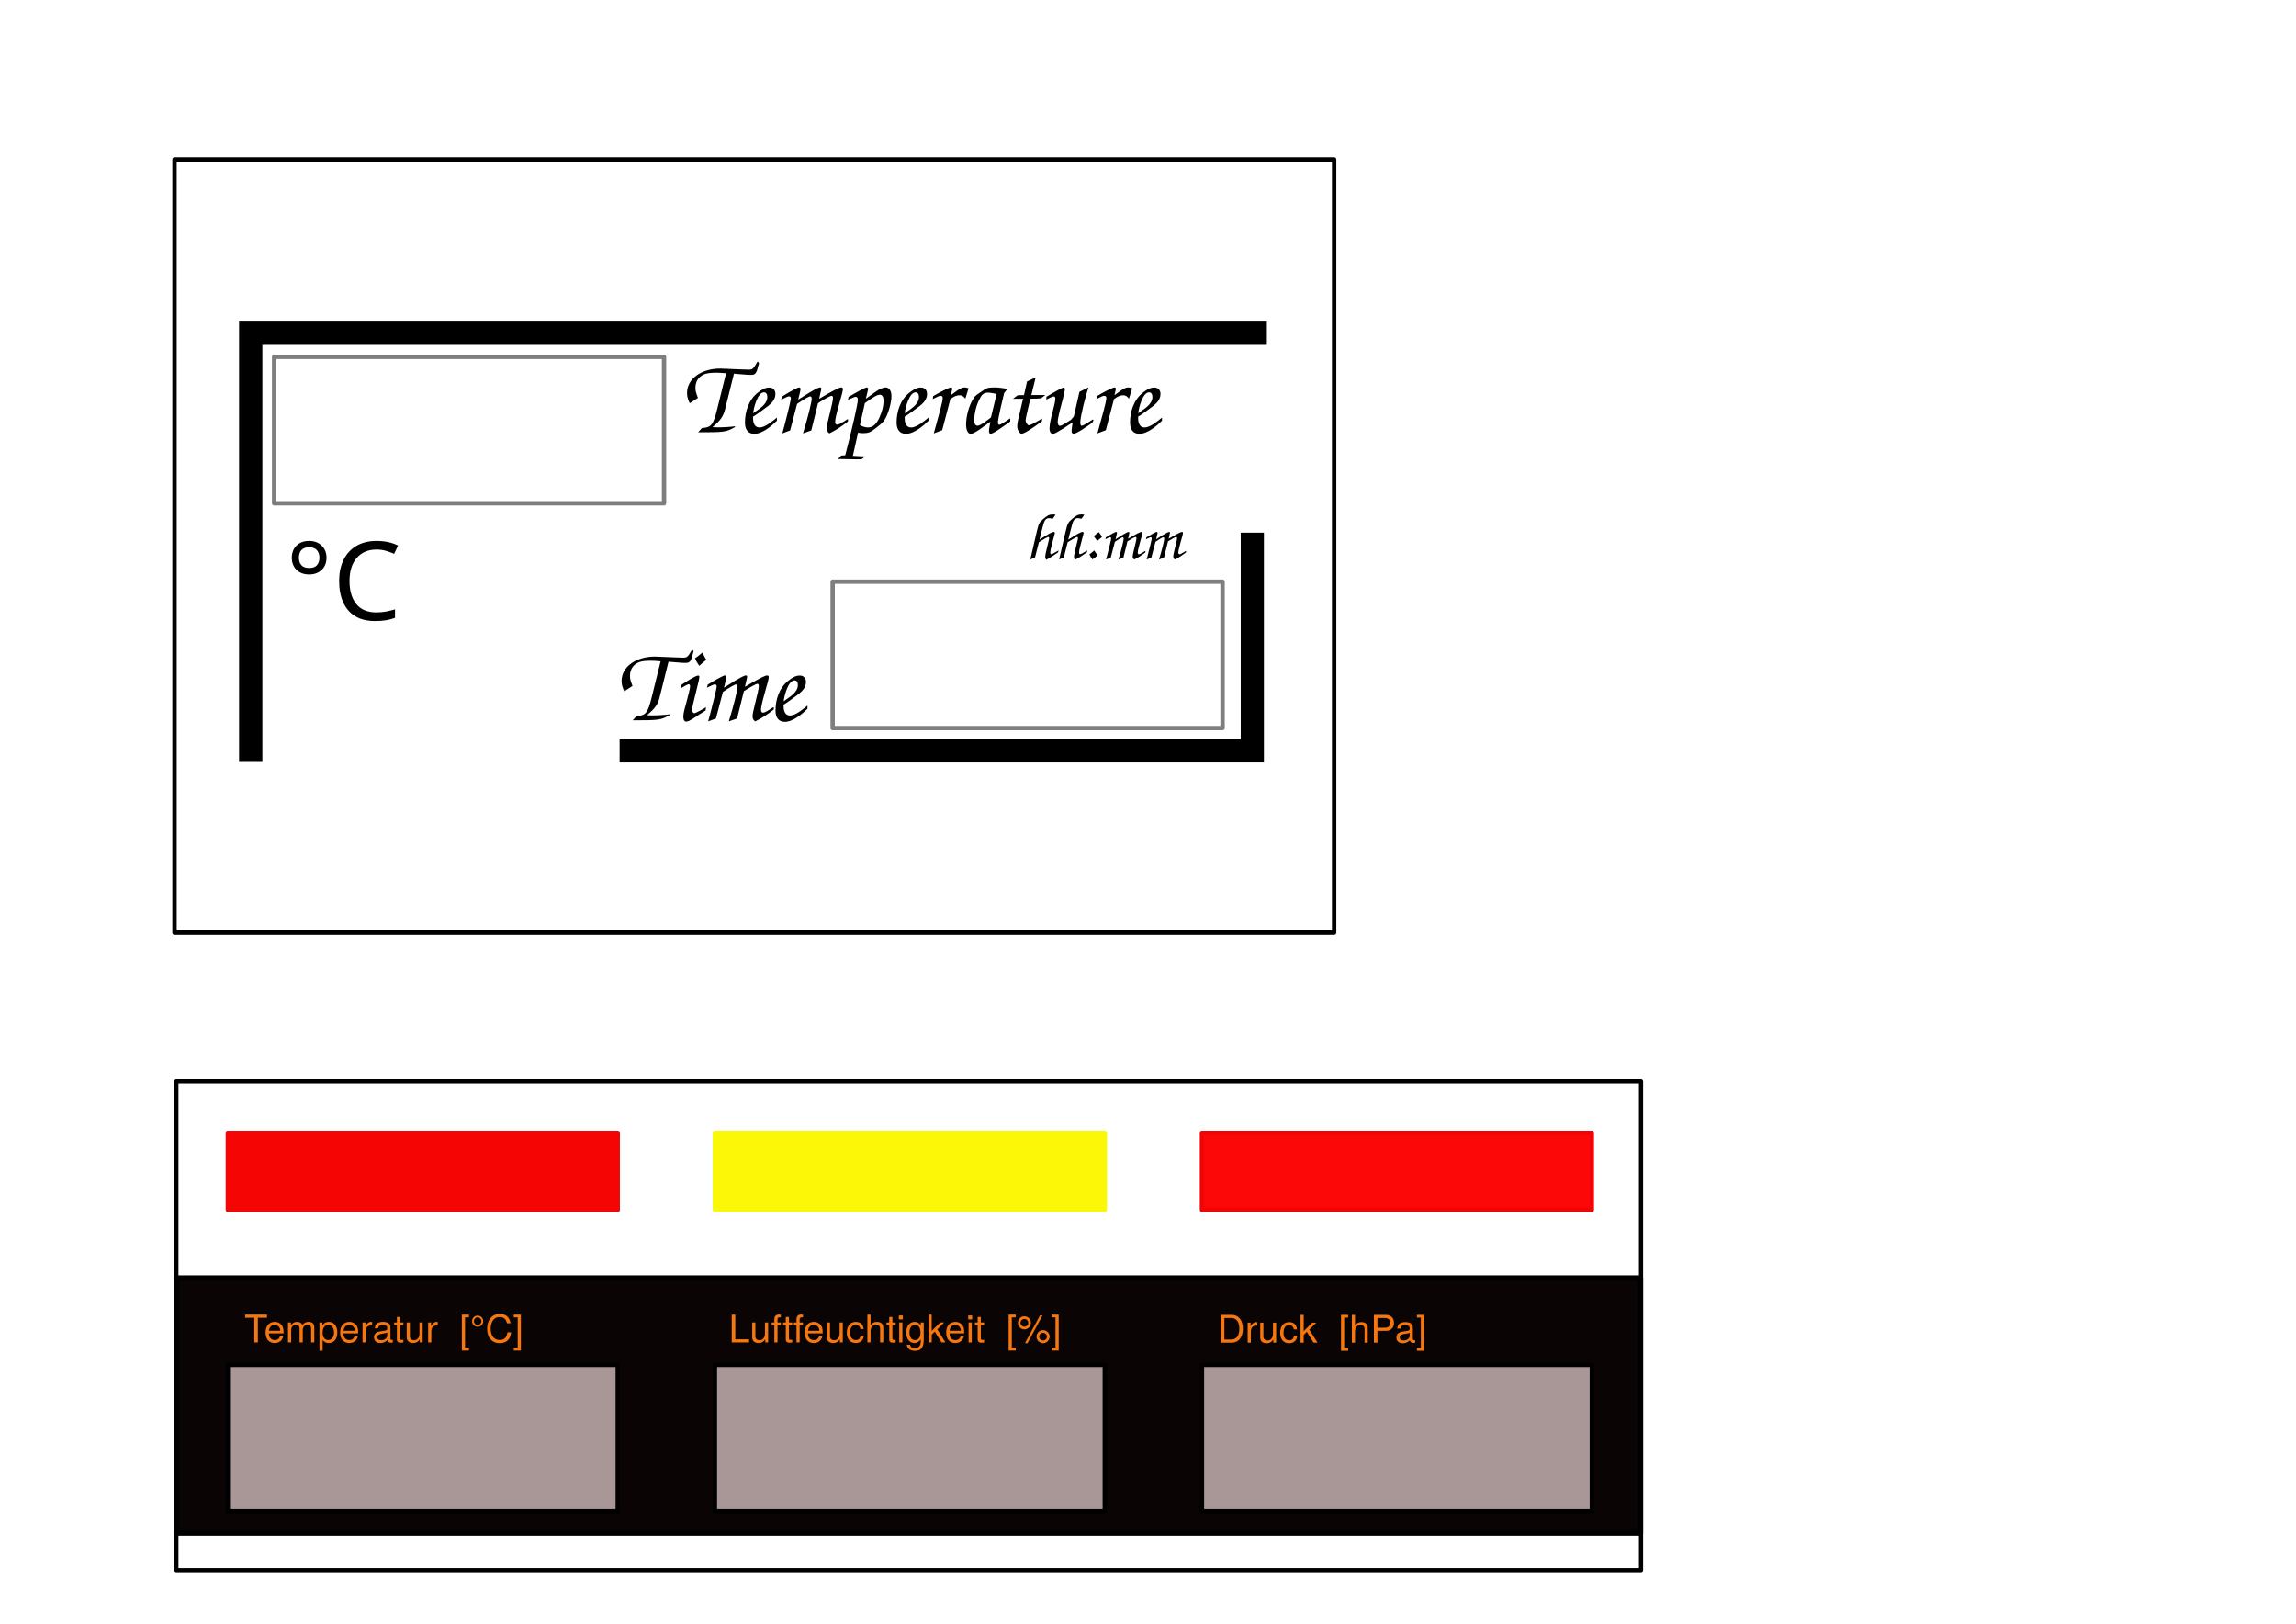
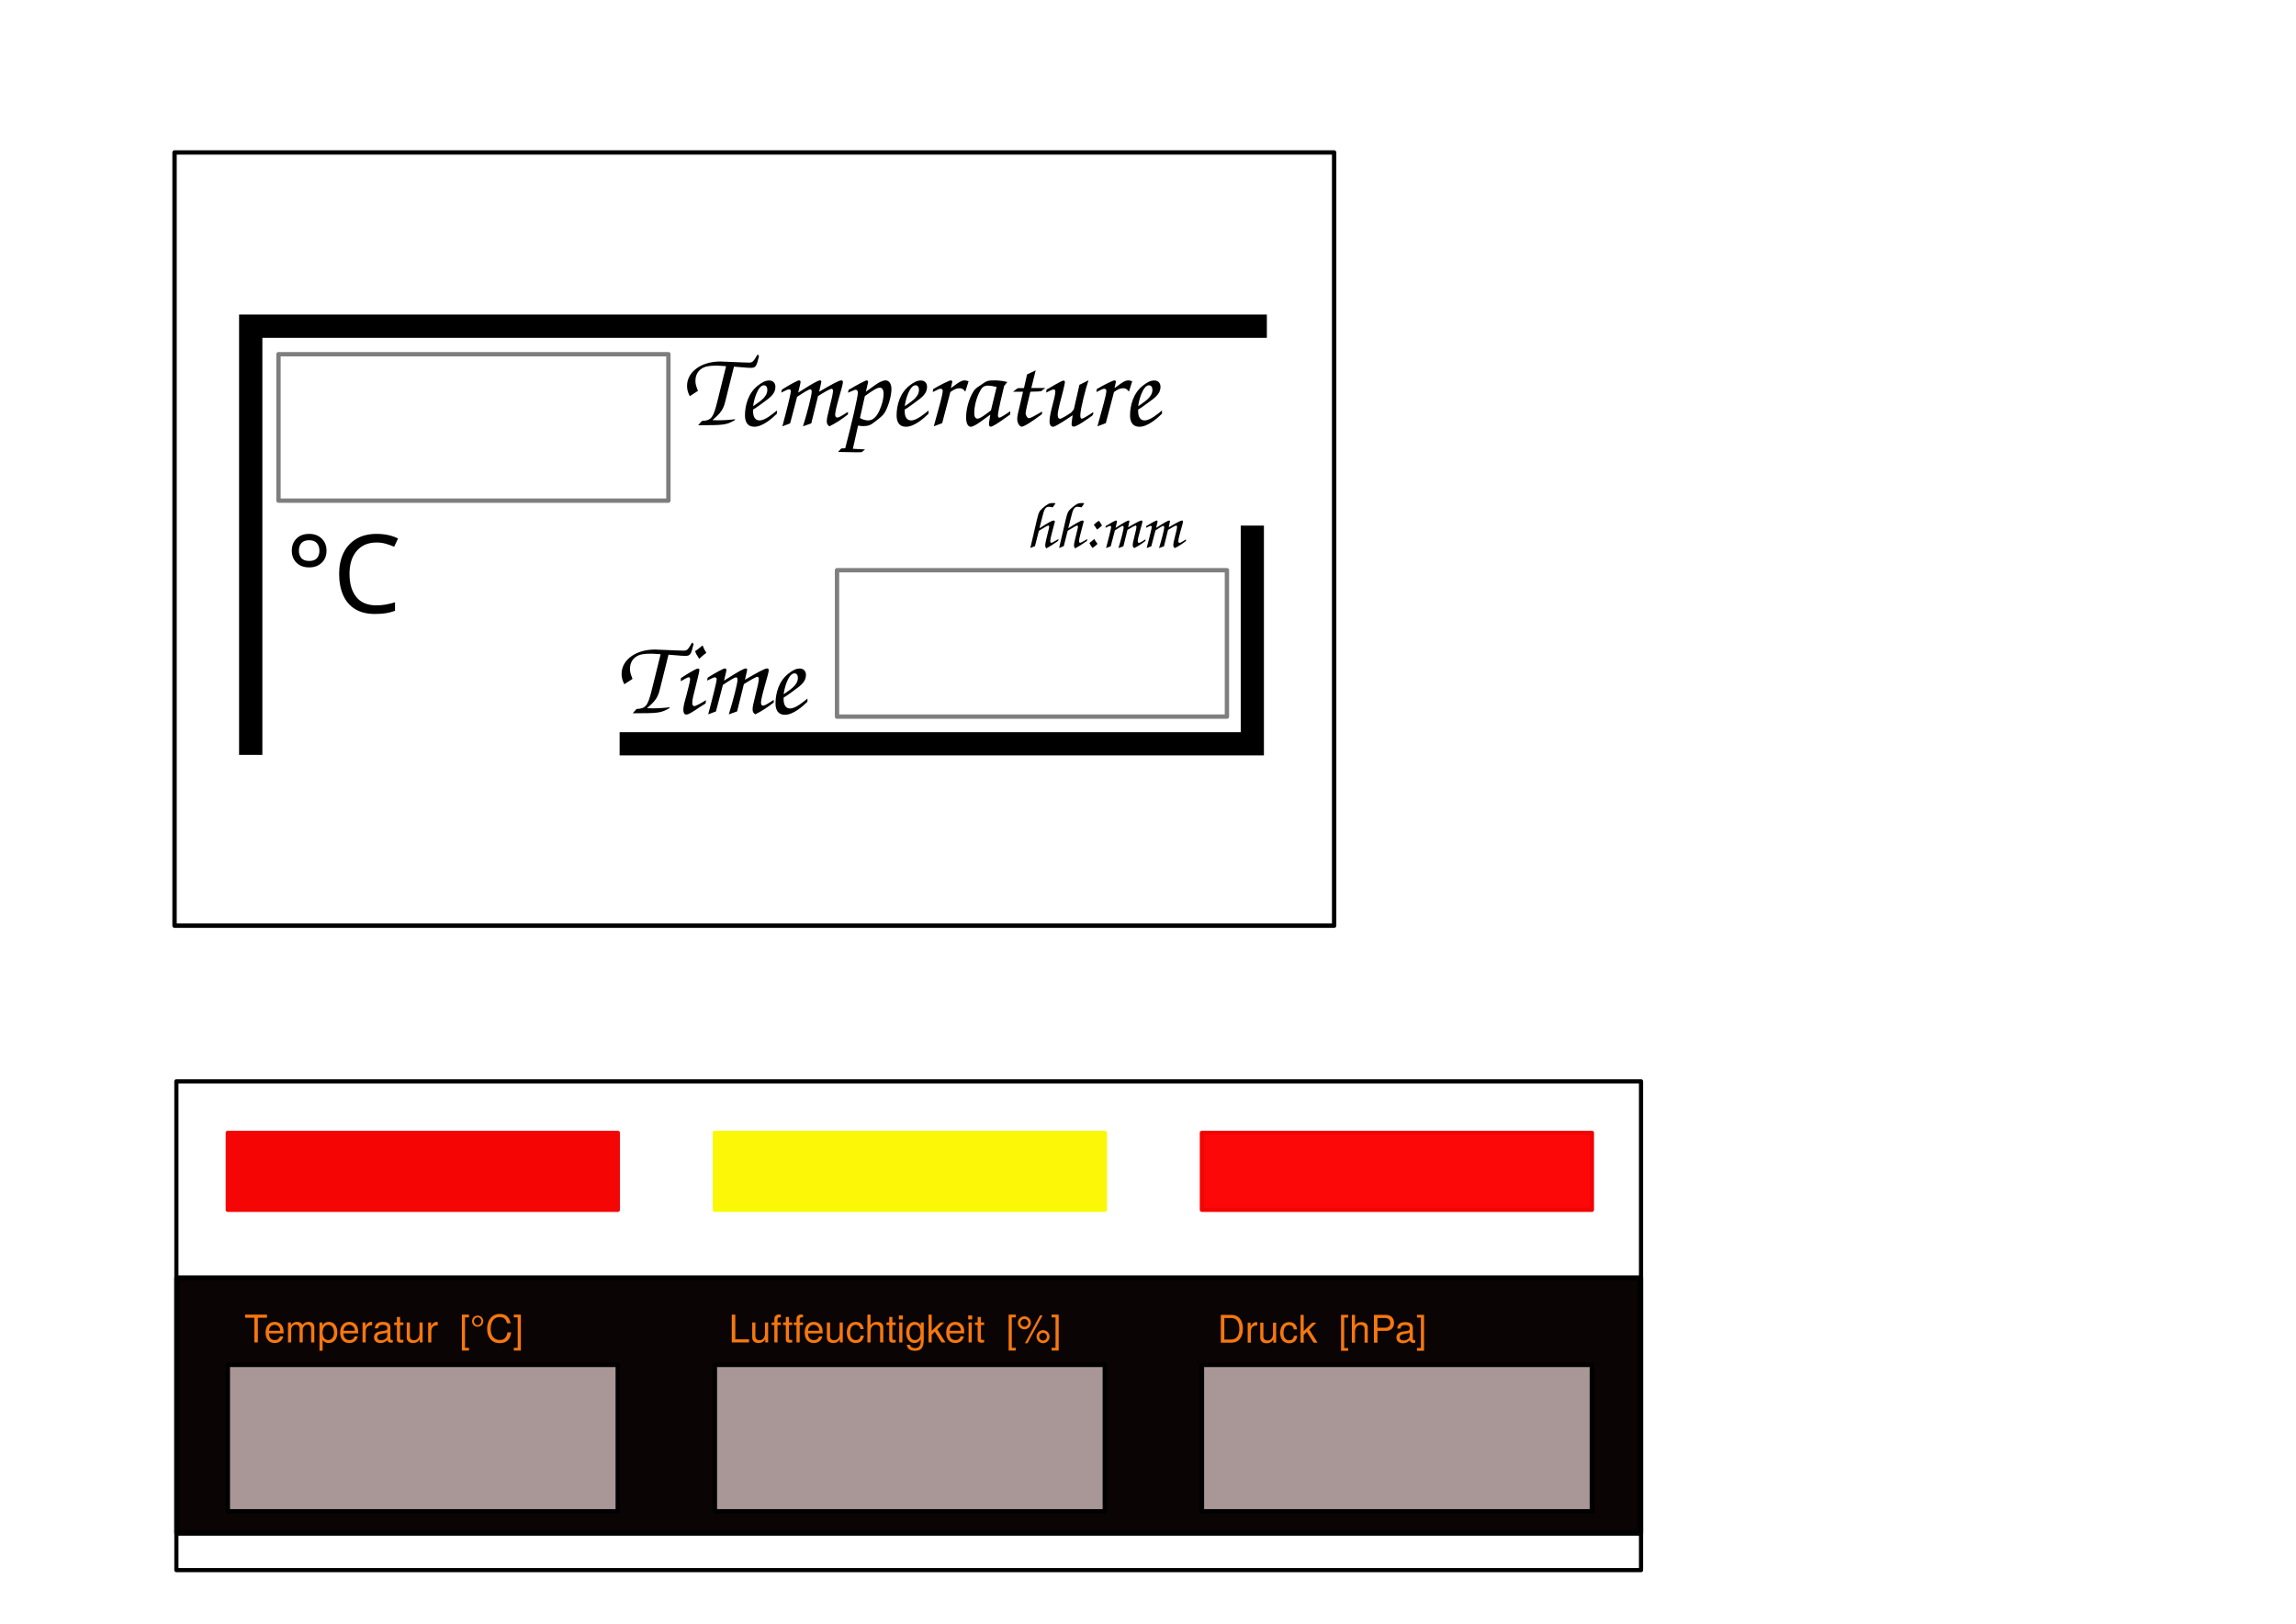
<svg xmlns="http://www.w3.org/2000/svg" width="297mm" height="210mm" viewBox="0 0 1052.362 744.094" id="svg2" version="1.1">
  <defs id="defs4" />
  <g id="layer1" transform="translate(0,-308.2677)">
    <path style="fill:none;stroke:#000000;stroke-width:1.914;stroke-linecap:round;stroke-linejoin:round;stroke-miterlimit:4;stroke-dasharray:none;stroke-opacity:1" d="m 80.845,803.83 671.314,0 0,223.974 -671.314,0 z" id="rect4136" />
    <path style="fill:#0a0404;fill-opacity:1;stroke:#000000;stroke-width:2.444;stroke-linecap:round;stroke-linejoin:round;stroke-miterlimit:4;stroke-dasharray:none;stroke-opacity:1" d="m 81.11,893.954 0,116.854 670.784,0 0,-116.854 -670.784,0 z" id="rect4186" />
    <path style="fill:#a99696;fill-opacity:1;stroke:#000000;stroke-width:1.994;stroke-linecap:round;stroke-linejoin:round;stroke-miterlimit:4;stroke-dasharray:none;stroke-opacity:1" d="m 104.426,933.737 178.714,0 0,67.1 -178.714,0 z" id="rect4138" />
    <path style="fill:#a99696;fill-opacity:1;stroke:#000000;stroke-width:1.994;stroke-linecap:round;stroke-linejoin:round;stroke-miterlimit:4;stroke-dasharray:none;stroke-opacity:1" d="m 327.666,933.737 178.714,0 0,67.1 -178.714,0 z" id="rect4138-5" />
    <path style="fill:#a99696;fill-opacity:1;stroke:#000000;stroke-width:1.994;stroke-linecap:round;stroke-linejoin:round;stroke-miterlimit:4;stroke-dasharray:none;stroke-opacity:1" d="m 550.906,933.737 178.714,0 0,67.1 -178.714,0 z" id="rect4138-51" />
    <path style="fill:#f60505;fill-opacity:1;stroke:#f40606;stroke-width:1.894;stroke-linecap:round;stroke-linejoin:round;stroke-miterlimit:4;stroke-dasharray:none;stroke-opacity:1" d="m 104.375,827.394 178.815,0 0,35.311 -178.815,0 z" id="rect4161" />
    <path style="fill:#fcf706;fill-opacity:1;stroke:#f9f907;stroke-width:1.894;stroke-linecap:round;stroke-linejoin:round;stroke-miterlimit:4;stroke-dasharray:none;stroke-opacity:1" d="m 327.615,827.394 178.815,0 0,35.311 -178.815,0 z" id="rect4161-7" />
    <path style="fill:#fc0808;fill-opacity:1;stroke:#f20404;stroke-width:1.894;stroke-linecap:round;stroke-linejoin:round;stroke-miterlimit:4;stroke-dasharray:none;stroke-opacity:1" d="m 550.855,827.394 178.815,0 0,35.311 -178.815,0 z" id="rect4161-6" />
    <g style="font-style:normal;font-variant:normal;font-weight:normal;font-stretch:normal;font-size:17.5px;line-height:125%;font-family:'TeX Gyre Heros';-inkscape-font-specification:'TeX Gyre Heros, Normal';text-align:start;letter-spacing:0px;word-spacing:0px;writing-mode:lr-tb;text-anchor:start;fill:#f6770f;fill-opacity:1;stroke:none;stroke-width:1px;stroke-linecap:butt;stroke-linejoin:miter;stroke-opacity:1" id="text4192">
      <path d="m 122.377,912.152 0,-1.435 -10.01,0 0,1.435 4.2,0 0,11.322 1.627,0 0,-11.322 4.183,0 z" style="" id="path4233" />
      <path d="m 130.001,919.31 c 0,-1.33 -0.105,-2.17 -0.367,-2.853 -0.595,-1.505 -1.995,-2.415 -3.71,-2.415 -2.555,0 -4.2,1.89 -4.2,4.9 0,3.01 1.593,4.795 4.165,4.795 2.1,0 3.553,-1.19 3.92,-3.045 l -1.47,0 c -0.403,1.208 -1.225,1.698 -2.397,1.698 -1.522,0 -2.66,-0.98 -2.695,-3.08 l 6.755,0 z m -1.558,-1.295 c 0,0 0,0.07 -0.018,0.105 l -5.145,0 c 0.122,-1.627 1.155,-2.73 2.625,-2.73 1.435,0 2.538,1.19 2.538,2.625 z" style="" id="path4235" />
      <path d="m 144.065,923.475 0,-6.878 c 0,-1.645 -0.91,-2.555 -2.625,-2.555 -1.225,0 -1.96,0.367 -2.817,1.4 -0.542,-0.98 -1.278,-1.4 -2.467,-1.4 -1.225,0 -2.03,0.455 -2.817,1.558 l 0,-1.295 -1.33,0 0,9.17 1.452,0 0,-5.758 c 0,-1.33 0.963,-2.397 2.152,-2.397 1.085,0 1.698,0.665 1.698,1.837 l 0,6.317 1.452,0 0,-5.758 c 0,-1.33 0.98,-2.397 2.17,-2.397 1.067,0 1.68,0.682 1.68,1.837 l 0,6.317 1.452,0 z" style="" id="path4237" />
      <path d="m 154.614,918.977 c 0,-3.08 -1.505,-4.935 -3.938,-4.935 -1.242,0 -2.24,0.56 -2.922,1.645 l 0,-1.383 -1.33,0 0,12.985 1.452,0 0,-4.918 c 0.77,0.945 1.627,1.365 2.817,1.365 2.362,0 3.92,-1.837 3.92,-4.76 z m -1.522,-0.035 c 0,2.083 -1.067,3.43 -2.66,3.43 -1.54,0 -2.555,-1.26 -2.555,-3.413 0,-2.152 1.015,-3.553 2.555,-3.553 1.61,0 2.66,1.347 2.66,3.535 z" style="" id="path4239" />
      <path d="m 164.181,919.31 c 0,-1.33 -0.105,-2.17 -0.367,-2.853 -0.595,-1.505 -1.995,-2.415 -3.71,-2.415 -2.555,0 -4.2,1.89 -4.2,4.9 0,3.01 1.593,4.795 4.165,4.795 2.1,0 3.553,-1.19 3.92,-3.045 l -1.47,0 c -0.403,1.208 -1.225,1.698 -2.397,1.698 -1.522,0 -2.66,-0.98 -2.695,-3.08 l 6.755,0 z m -1.558,-1.295 c 0,0 0,0.07 -0.018,0.105 l -5.145,0 c 0.122,-1.627 1.155,-2.73 2.625,-2.73 1.435,0 2.538,1.19 2.538,2.625 z" style="" id="path4241" />
      <path d="m 170.562,915.582 0,-1.488 c -0.245,-0.035 -0.367,-0.052 -0.56,-0.052 -0.945,0 -1.663,0.56 -2.502,1.925 l 0,-1.663 -1.33,0 0,9.17 1.452,0 0,-4.76 c 0,-2.065 0.682,-3.098 2.94,-3.132 z" style="" id="path4243" />
      <path d="m 180.049,923.44 0,-1.103 c -0.158,0.035 -0.228,0.035 -0.315,0.035 -0.507,0 -0.787,-0.263 -0.787,-0.718 l 0,-5.11 c 0,-1.627 -1.19,-2.502 -3.447,-2.502 -2.223,0 -3.587,0.858 -3.675,2.975 l 1.47,0 c 0.122,-1.12 0.787,-1.627 2.152,-1.627 1.312,0 2.047,0.49 2.047,1.365 l 0,0.385 c 0,0.613 -0.367,0.875 -1.522,1.015 -2.065,0.263 -2.38,0.333 -2.94,0.56 -1.067,0.438 -1.61,1.26 -1.61,2.38 0,1.663 1.155,2.643 3.01,2.643 1.173,0 2.31,-0.49 3.115,-1.347 0.158,0.7 0.787,1.208 1.505,1.208 0.297,0 0.525,-0.035 0.998,-0.158 z m -2.555,-3.132 c 0,1.312 -1.33,2.152 -2.748,2.152 -1.137,0 -1.802,-0.403 -1.802,-1.4 0,-0.963 0.647,-1.383 2.205,-1.61 1.54,-0.21 1.855,-0.28 2.345,-0.507 l 0,1.365 z" style="" id="path4245" />
      <path d="m 184.873,923.475 0,-1.225 c -0.193,0.052 -0.42,0.07 -0.7,0.07 -0.63,0 -0.805,-0.175 -0.805,-0.823 l 0,-6.003 1.505,0 0,-1.19 -1.505,0 0,-2.52 -1.452,0 0,2.52 -1.242,0 0,1.19 1.242,0 0,6.65 c 0,0.927 0.63,1.452 1.768,1.452 0.35,0 0.7,-0.035 1.19,-0.122 z" style="" id="path4247" />
      <path d="m 193.716,923.475 0,-9.17 -1.452,0 0,5.058 c 0,1.873 -0.98,3.098 -2.502,3.098 -1.155,0 -1.89,-0.7 -1.89,-1.802 l 0,-6.353 -1.452,0 0,6.93 c 0,1.522 1.137,2.502 2.922,2.502 1.347,0 2.205,-0.472 3.062,-1.68 l 0,1.417 1.312,0 z" style="" id="path4249" />
      <path d="m 200.64,915.582 0,-1.488 c -0.245,-0.035 -0.367,-0.052 -0.56,-0.052 -0.945,0 -1.663,0.56 -2.502,1.925 l 0,-1.663 -1.33,0 0,9.17 1.452,0 0,-4.76 c 0,-2.065 0.682,-3.098 2.94,-3.132 z" style="" id="path4251" />
      <path d="m 214.949,927.185 0,-1.26 -1.802,0 0,-13.947 1.802,0 0,-1.26 -3.255,0 0,16.468 3.255,0 z" style="" id="path4253" />
      <path d="m 221.483,913.727 c 0,-1.452 -1.103,-2.555 -2.555,-2.555 -1.452,0 -2.555,1.103 -2.555,2.555 0,1.452 1.103,2.555 2.555,2.555 1.452,0 2.555,-1.103 2.555,-2.555 z m -0.84,0 c 0,0.927 -0.787,1.802 -1.715,1.802 -0.927,0 -1.715,-0.875 -1.715,-1.802 0,-0.927 0.787,-1.802 1.715,-1.802 0.927,0 1.715,0.875 1.715,1.802 z" style="" id="path4255" />
      <path d="m 234.282,918.82 -1.68,0 c -0.385,2.415 -1.4,3.535 -3.553,3.535 -2.538,0 -4.147,-1.942 -4.147,-5.128 0,-3.272 1.54,-5.39 4.008,-5.39 1.995,0 3.045,0.892 3.447,2.835 l 1.663,0 c -0.507,-2.8 -2.118,-4.27 -4.918,-4.27 -3.868,0 -5.827,3.115 -5.827,6.843 0,3.728 2.013,6.545 5.758,6.545 3.115,0 4.865,-1.645 5.25,-4.97 z" style="" id="path4257" />
      <path d="m 238.739,927.185 0,-16.468 -3.255,0 0,1.26 1.802,0 0,13.947 -1.802,0 0,1.26 3.255,0 z" style="" id="path4259" />
    </g>
    <g style="font-style:normal;font-variant:normal;font-weight:normal;font-stretch:normal;font-size:17.5px;line-height:125%;font-family:'TeX Gyre Heros';-inkscape-font-specification:'TeX Gyre Heros, Normal';text-align:start;letter-spacing:0px;word-spacing:0px;writing-mode:lr-tb;text-anchor:start;fill:#f6770f;fill-opacity:1;stroke:none;stroke-width:1px;stroke-linecap:butt;stroke-linejoin:miter;stroke-opacity:1" id="text4196">
      <path d="m 343.327,923.475 0,-1.435 -6.3,0 0,-11.322 -1.627,0 0,12.758 7.928,0 z" style="" id="path4262" />
      <path d="m 352.074,923.475 0,-9.17 -1.452,0 0,5.058 c 0,1.873 -0.98,3.098 -2.502,3.098 -1.155,0 -1.89,-0.7 -1.89,-1.802 l 0,-6.353 -1.452,0 0,6.93 c 0,1.522 1.137,2.502 2.922,2.502 1.347,0 2.205,-0.472 3.062,-1.68 l 0,1.417 1.312,0 z" style="" id="path4264" />
      <path d="m 357.895,915.495 0,-1.19 -1.522,0 0,-1.435 c 0,-0.613 0.35,-0.927 1.015,-0.927 0.122,0 0.175,0 0.507,0.018 l 0,-1.208 c -0.333,-0.07 -0.525,-0.087 -0.823,-0.087 -1.347,0 -2.152,0.77 -2.152,2.083 l 0,1.558 -1.225,0 0,1.19 1.225,0 0,7.98 1.452,0 0,-7.98 1.522,0 z" style="" id="path4266" />
      <path d="m 363.123,923.475 0,-1.225 c -0.193,0.052 -0.42,0.07 -0.7,0.07 -0.63,0 -0.805,-0.175 -0.805,-0.823 l 0,-6.003 1.505,0 0,-1.19 -1.505,0 0,-2.52 -1.452,0 0,2.52 -1.242,0 0,1.19 1.242,0 0,6.65 c 0,0.927 0.63,1.452 1.768,1.452 0.35,0 0.7,-0.035 1.19,-0.122 z" style="" id="path4268" />
      <path d="m 368.046,915.495 0,-1.19 -1.522,0 0,-1.435 c 0,-0.613 0.35,-0.927 1.015,-0.927 0.122,0 0.175,0 0.507,0.018 l 0,-1.208 c -0.333,-0.07 -0.525,-0.087 -0.823,-0.087 -1.347,0 -2.152,0.77 -2.152,2.083 l 0,1.558 -1.225,0 0,1.19 1.225,0 0,7.98 1.452,0 0,-7.98 1.522,0 z" style="" id="path4270" />
      <path d="m 377.089,919.31 c 0,-1.33 -0.105,-2.17 -0.367,-2.853 -0.595,-1.505 -1.995,-2.415 -3.71,-2.415 -2.555,0 -4.2,1.89 -4.2,4.9 0,3.01 1.593,4.795 4.165,4.795 2.1,0 3.553,-1.19 3.92,-3.045 l -1.47,0 c -0.403,1.208 -1.225,1.698 -2.397,1.698 -1.522,0 -2.66,-0.98 -2.695,-3.08 l 6.755,0 z m -1.558,-1.295 c 0,0 0,0.07 -0.018,0.105 l -5.145,0 c 0.122,-1.627 1.155,-2.73 2.625,-2.73 1.435,0 2.538,1.19 2.538,2.625 z" style="" id="path4272" />
      <path d="m 386.288,923.475 0,-9.17 -1.452,0 0,5.058 c 0,1.873 -0.98,3.098 -2.502,3.098 -1.155,0 -1.89,-0.7 -1.89,-1.802 l 0,-6.353 -1.452,0 0,6.93 c 0,1.522 1.137,2.502 2.922,2.502 1.347,0 2.205,-0.472 3.062,-1.68 l 0,1.417 1.312,0 z" style="" id="path4274" />
      <path d="m 395.941,920.325 -1.47,0 c -0.245,1.47 -0.998,2.065 -2.24,2.065 -1.61,0 -2.572,-1.242 -2.572,-3.413 0,-2.292 0.945,-3.587 2.538,-3.587 1.225,0 1.995,0.718 2.17,1.995 l 1.47,0 c -0.175,-2.24 -1.575,-3.342 -3.623,-3.342 -2.467,0 -4.077,1.89 -4.077,4.935 0,2.958 1.575,4.76 4.06,4.76 2.188,0 3.57,-1.312 3.745,-3.413 z" style="" id="path4276" />
      <path d="m 404.849,923.475 0,-6.93 c 0,-1.54 -1.103,-2.502 -2.888,-2.502 -1.295,0 -2.083,0.403 -2.94,1.522 l 0,-4.848 -1.452,0 0,12.758 1.452,0 0,-5.058 c 0,-1.873 0.98,-3.098 2.485,-3.098 1.032,0 1.89,0.595 1.89,1.802 l 0,6.353 1.452,0 z" style="" id="path4278" />
      <path d="m 410.53,923.475 0,-1.225 c -0.193,0.052 -0.42,0.07 -0.7,0.07 -0.63,0 -0.805,-0.175 -0.805,-0.823 l 0,-6.003 1.505,0 0,-1.19 -1.505,0 0,-2.52 -1.452,0 0,2.52 -1.242,0 0,1.19 1.242,0 0,6.65 c 0,0.927 0.63,1.452 1.768,1.452 0.35,0 0.7,-0.035 1.19,-0.122 z" style="" id="path4280" />
      <path d="m 413.616,923.475 0,-9.17 -1.452,0 0,9.17 1.452,0 z m 0.193,-10.553 0,-1.82 -1.82,0 0,1.82 1.82,0 z" style="" id="path4282" />
      <path d="m 423.392,921.97 0,-7.665 -1.347,0 0,1.33 c -0.735,-1.085 -1.627,-1.593 -2.8,-1.593 -2.328,0 -3.902,1.96 -3.902,4.935 0,2.888 1.627,4.76 3.78,4.76 1.155,0 1.96,-0.49 2.922,-1.645 l 0,0.613 c 0,2.433 -0.998,3.36 -2.695,3.36 -1.155,0 -2.047,-0.42 -2.223,-1.54 l -1.488,0 c 0.158,1.732 1.505,2.765 3.658,2.765 2.87,0 4.095,-1.278 4.095,-5.32 z m -1.488,-3.027 c 0,2.188 -0.945,3.447 -2.485,3.447 -1.593,0 -2.555,-1.278 -2.555,-3.5 0,-2.205 0.98,-3.5 2.538,-3.5 1.575,0 2.502,1.33 2.502,3.553 z" style="" id="path4284" />
      <path d="m 433.361,923.475 -3.745,-6.003 3.185,-3.167 -1.873,0 -3.885,3.885 0,-7.473 -1.452,0 0,12.758 1.452,0 0,-3.57 1.417,-1.4 3.098,4.97 1.802,0 z" style="" id="path4286" />
      <path d="m 441.962,919.31 c 0,-1.33 -0.105,-2.17 -0.367,-2.853 -0.595,-1.505 -1.995,-2.415 -3.71,-2.415 -2.555,0 -4.2,1.89 -4.2,4.9 0,3.01 1.593,4.795 4.165,4.795 2.1,0 3.553,-1.19 3.92,-3.045 l -1.47,0 c -0.402,1.208 -1.225,1.698 -2.397,1.698 -1.523,0 -2.66,-0.98 -2.695,-3.08 l 6.755,0 z m -1.558,-1.295 c 0,0 0,0.07 -0.018,0.105 l -5.145,0 c 0.122,-1.627 1.155,-2.73 2.625,-2.73 1.435,0 2.538,1.19 2.538,2.625 z" style="" id="path4288" />
      <path d="m 445.403,923.475 0,-9.17 -1.452,0 0,9.17 1.452,0 z m 0.193,-10.553 0,-1.82 -1.82,0 0,1.82 1.82,0 z" style="" id="path4290" />
      <path d="m 451.067,923.475 0,-1.225 c -0.193,0.052 -0.42,0.07 -0.7,0.07 -0.63,0 -0.805,-0.175 -0.805,-0.823 l 0,-6.003 1.505,0 0,-1.19 -1.505,0 0,-2.52 -1.452,0 0,2.52 -1.242,0 0,1.19 1.242,0 0,6.65 c 0,0.927 0.63,1.452 1.768,1.452 0.35,0 0.7,-0.035 1.19,-0.122 z" style="" id="path4292" />
      <path d="m 465.558,927.185 0,-1.26 -1.802,0 0,-13.947 1.802,0 0,-1.26 -3.255,0 0,16.468 3.255,0 z" style="" id="path4294" />
      <path d="m 472.511,914.515 c 0,-1.698 -1.312,-3.027 -2.993,-3.027 -1.627,0 -2.975,1.347 -2.975,2.993 0,1.645 1.347,2.993 2.993,2.993 1.627,0 2.975,-1.347 2.975,-2.958 z m -1.208,-0.018 c 0,0.963 -0.805,1.75 -1.768,1.75 -0.98,0 -1.785,-0.805 -1.785,-1.768 0,-0.98 0.805,-1.768 1.768,-1.768 0.998,0 1.785,0.787 1.785,1.785 z m 6.545,-3.43 -1.155,0 -6.912,12.758 1.155,0 6.912,-12.758 z m 3.22,9.783 c 0,-1.68 -1.312,-3.01 -2.993,-3.01 -1.627,0 -2.975,1.347 -2.975,2.975 0,1.645 1.347,2.993 2.993,2.993 1.61,0 2.975,-1.347 2.975,-2.958 z m -1.208,0 c 0,0.945 -0.805,1.732 -1.768,1.732 -0.98,0 -1.785,-0.787 -1.785,-1.768 0,-0.963 0.805,-1.75 1.768,-1.75 0.998,0 1.785,0.787 1.785,1.785 z" style="" id="path4296" />
      <path d="m 485.245,927.185 0,-16.468 -3.255,0 0,1.26 1.802,0 0,13.947 -1.802,0 0,1.26 3.255,0 z" style="" id="path4298" />
    </g>
    <g style="font-style:normal;font-variant:normal;font-weight:normal;font-stretch:normal;font-size:17.5px;line-height:125%;font-family:'TeX Gyre Heros';-inkscape-font-specification:'TeX Gyre Heros, Normal';text-align:start;letter-spacing:0px;word-spacing:0px;writing-mode:lr-tb;text-anchor:start;fill:#f6770f;fill-opacity:1;stroke:none;stroke-width:1px;stroke-linecap:butt;stroke-linejoin:miter;stroke-opacity:1" id="text4200">
      <path d="m 569.673,917.192 c 0,-3.955 -1.96,-6.37 -5.197,-6.37 l -4.918,0 0,12.758 4.918,0 c 3.22,0 5.197,-2.415 5.197,-6.388 z m -1.627,0.018 c 0,3.22 -1.33,4.935 -3.85,4.935 l -3.01,0 0,-9.887 3.01,0 c 2.52,0 3.85,1.698 3.85,4.952 z" style="" id="path4301" />
      <path d="m 576.264,915.687 0,-1.488 c -0.245,-0.035 -0.367,-0.052 -0.56,-0.052 -0.945,0 -1.663,0.56 -2.502,1.925 l 0,-1.663 -1.33,0 0,9.17 1.452,0 0,-4.76 c 0,-2.065 0.682,-3.098 2.94,-3.132 z" style="" id="path4303" />
      <path d="m 584.926,923.58 0,-9.17 -1.452,0 0,5.058 c 0,1.873 -0.98,3.098 -2.502,3.098 -1.155,0 -1.89,-0.7 -1.89,-1.802 l 0,-6.353 -1.452,0 0,6.93 c 0,1.522 1.137,2.502 2.922,2.502 1.347,0 2.205,-0.472 3.062,-1.68 l 0,1.417 1.312,0 z" style="" id="path4305" />
      <path d="m 594.58,920.43 -1.47,0 c -0.245,1.47 -0.998,2.065 -2.24,2.065 -1.61,0 -2.572,-1.242 -2.572,-3.413 0,-2.292 0.945,-3.587 2.538,-3.587 1.225,0 1.995,0.718 2.17,1.995 l 1.47,0 c -0.175,-2.24 -1.575,-3.342 -3.623,-3.342 -2.467,0 -4.077,1.89 -4.077,4.935 0,2.958 1.575,4.76 4.06,4.76 2.188,0 3.57,-1.312 3.745,-3.413 z" style="" id="path4307" />
      <path d="m 603.87,923.58 -3.745,-6.003 3.185,-3.167 -1.873,0 -3.885,3.885 0,-7.473 -1.452,0 0,12.758 1.452,0 0,-3.57 1.417,-1.4 3.098,4.97 1.802,0 z" style="" id="path4309" />
      <path d="m 617.917,927.29 0,-1.26 -1.802,0 0,-13.947 1.802,0 0,-1.26 -3.255,0 0,16.468 3.255,0 z" style="" id="path4311" />
      <path d="m 626.901,923.58 0,-6.93 c 0,-1.54 -1.103,-2.502 -2.888,-2.502 -1.295,0 -2.083,0.403 -2.94,1.522 l 0,-4.848 -1.452,0 0,12.758 1.452,0 0,-5.058 c 0,-1.873 0.98,-3.098 2.485,-3.098 1.032,0 1.89,0.595 1.89,1.802 l 0,6.353 1.452,0 z" style="" id="path4313" />
      <path d="m 638.934,914.567 c 0,-2.397 -1.417,-3.745 -3.938,-3.745 l -5.268,0 0,12.758 1.627,0 0,-5.407 4.008,0 c 2.1,0 3.57,-1.488 3.57,-3.605 z m -1.698,-0.07 c 0,1.4 -0.927,2.24 -2.485,2.24 l -3.395,0 0,-4.48 3.395,0 c 1.558,0 2.485,0.84 2.485,2.24 z" style="" id="path4315" />
      <path d="m 648.676,923.545 0,-1.103 c -0.158,0.035 -0.228,0.035 -0.315,0.035 -0.507,0 -0.787,-0.263 -0.787,-0.718 l 0,-5.11 c 0,-1.627 -1.19,-2.502 -3.447,-2.502 -2.223,0 -3.587,0.858 -3.675,2.975 l 1.47,0 c 0.122,-1.12 0.787,-1.627 2.152,-1.627 1.312,0 2.047,0.49 2.047,1.365 l 0,0.385 c 0,0.613 -0.367,0.875 -1.522,1.015 -2.065,0.263 -2.38,0.333 -2.94,0.56 -1.067,0.438 -1.61,1.26 -1.61,2.38 0,1.663 1.155,2.643 3.01,2.643 1.173,0 2.31,-0.49 3.115,-1.347 0.158,0.7 0.787,1.208 1.505,1.208 0.297,0 0.525,-0.035 0.998,-0.158 z m -2.555,-3.132 c 0,1.312 -1.33,2.152 -2.748,2.152 -1.137,0 -1.802,-0.403 -1.802,-1.4 0,-0.963 0.647,-1.383 2.205,-1.61 1.54,-0.21 1.855,-0.28 2.345,-0.507 l 0,1.365 z" style="" id="path4317" />
      <path d="m 652.712,927.29 0,-16.468 -3.255,0 0,1.26 1.802,0 0,13.947 -1.802,0 0,1.26 3.255,0 z" style="" id="path4319" />
    </g>
-     <rect style="fill:none;fill-opacity:1;stroke:#000000;stroke-width:2;stroke-linecap:round;stroke-linejoin:round;stroke-miterlimit:4;stroke-dasharray:none;stroke-opacity:1" id="rect4400" width="531.496" height="354.331" x="80" y="381.362" />
-     <path style="opacity:0.504;fill:none;fill-opacity:1;stroke:#000000;stroke-width:1.994;stroke-linecap:round;stroke-linejoin:round;stroke-miterlimit:4;stroke-dasharray:none;stroke-opacity:1" d="m 125.643,471.812 178.714,0 0,67.1 -178.714,0 z" id="rect4138-50" />
-     <path style="opacity:0.5;fill:none;fill-opacity:1;stroke:#000000;stroke-width:1.994;stroke-linecap:round;stroke-linejoin:round;stroke-miterlimit:4;stroke-dasharray:none;stroke-opacity:1" d="m 381.643,574.812 178.714,0 0,67.1 -178.714,0 z" id="rect4138-5-1" />
-     <text xml:space="preserve" style="font-style:normal;font-variant:normal;font-weight:500;font-stretch:normal;font-size:50px;line-height:125%;font-family:'TeX Gyre Chorus';-inkscape-font-specification:'TeX Gyre Chorus, Medium';text-align:start;letter-spacing:0px;word-spacing:0px;writing-mode:lr-tb;text-anchor:start;fill:#000000;fill-opacity:1;stroke:none;stroke-width:1px;stroke-linecap:butt;stroke-linejoin:miter;stroke-opacity:1" x="312" y="506.362" id="text4432">
-       <tspan x="312" y="506.362" id="tspan4436">Temperature</tspan>
+     <rect style="fill:none;fill-opacity:1;stroke:#000000;stroke-width:2;stroke-linecap:round;stroke-linejoin:round;stroke-miterlimit:4;stroke-dasharray:none;stroke-opacity:1" id="rect4400" width="531.496" height="354.331" x="80" y="378.134" />
+     <path style="opacity:0.504;fill:none;fill-opacity:1;stroke:#000000;stroke-width:1.994;stroke-linecap:round;stroke-linejoin:round;stroke-miterlimit:4;stroke-dasharray:none;stroke-opacity:1" d="m 127.643,470.584 178.714,0 0,67.1 -178.714,0 z" id="rect4138-50" />
+     <path style="opacity:0.5;fill:none;fill-opacity:1;stroke:#000000;stroke-width:1.994;stroke-linecap:round;stroke-linejoin:round;stroke-miterlimit:4;stroke-dasharray:none;stroke-opacity:1" d="m 383.643,569.584 178.714,0 0,67.1 -178.714,0 z" id="rect4138-5-1" />
+     <text xml:space="preserve" style="font-style:normal;font-variant:normal;font-weight:500;font-stretch:normal;font-size:50px;line-height:125%;font-family:'TeX Gyre Chorus';-inkscape-font-specification:'TeX Gyre Chorus, Medium';text-align:start;letter-spacing:0px;word-spacing:0px;writing-mode:lr-tb;text-anchor:start;fill:#000000;fill-opacity:1;stroke:none;stroke-width:1px;stroke-linecap:butt;stroke-linejoin:miter;stroke-opacity:1" x="312" y="503.134" id="text4432">
+       <tspan x="312" y="503.134" id="tspan4436">Temperature</tspan>
    </text>
-     <text xml:space="preserve" style="font-style:normal;font-variant:normal;font-weight:500;font-stretch:normal;font-size:50px;line-height:125%;font-family:'TeX Gyre Chorus';-inkscape-font-specification:'TeX Gyre Chorus, Medium';text-align:start;letter-spacing:0px;word-spacing:0px;writing-mode:lr-tb;text-anchor:start;fill:#000000;fill-opacity:1;stroke:none;stroke-width:1px;stroke-linecap:butt;stroke-linejoin:miter;stroke-opacity:1" x="282" y="638.362" id="text4440">
-       <tspan id="tspan4442" x="282" y="638.362">Time</tspan>
+     <text xml:space="preserve" style="font-style:normal;font-variant:normal;font-weight:500;font-stretch:normal;font-size:50px;line-height:125%;font-family:'TeX Gyre Chorus';-inkscape-font-specification:'TeX Gyre Chorus, Medium';text-align:start;letter-spacing:0px;word-spacing:0px;writing-mode:lr-tb;text-anchor:start;fill:#000000;fill-opacity:1;stroke:none;stroke-width:1px;stroke-linecap:butt;stroke-linejoin:miter;stroke-opacity:1" x="282" y="635.134" id="text4440">
+       <tspan id="tspan4442" x="282" y="635.134">Time</tspan>
    </text>
-     <text xml:space="preserve" style="font-style:normal;font-variant:normal;font-weight:normal;font-stretch:normal;font-size:50px;line-height:125%;font-family:'TeX Gyre Schola Math';-inkscape-font-specification:'TeX Gyre Schola Math, Normal';text-align:start;letter-spacing:0px;word-spacing:0px;writing-mode:lr-tb;text-anchor:start;fill:#000000;fill-opacity:1;stroke:none;stroke-width:1px;stroke-linecap:butt;stroke-linejoin:miter;stroke-opacity:1" x="131" y="592.362" id="text4448">
-       <tspan id="tspan4450" x="131" y="592.362">°C</tspan>
+     <text xml:space="preserve" style="font-style:normal;font-variant:normal;font-weight:normal;font-stretch:normal;font-size:50px;line-height:125%;font-family:'TeX Gyre Schola Math';-inkscape-font-specification:'TeX Gyre Schola Math, Normal';text-align:start;letter-spacing:0px;word-spacing:0px;writing-mode:lr-tb;text-anchor:start;fill:#000000;fill-opacity:1;stroke:none;stroke-width:1px;stroke-linecap:butt;stroke-linejoin:miter;stroke-opacity:1" x="131" y="589.134" id="text4448">
+       <tspan id="tspan4450" x="131" y="589.134">°C</tspan>
    </text>
-     <text xml:space="preserve" style="font-style:normal;font-variant:normal;font-weight:500;font-stretch:normal;font-size:30px;line-height:125%;font-family:'TeX Gyre Chorus';-inkscape-font-specification:'TeX Gyre Chorus, Medium';text-align:start;letter-spacing:0px;word-spacing:0px;writing-mode:lr;text-anchor:start;fill:#000000;fill-opacity:1;stroke:none;stroke-width:1px;stroke-linecap:butt;stroke-linejoin:miter;stroke-opacity:1;" x="470" y="564.362" id="text4444-8">
-       <tspan id="tspan4446-6" x="470" y="564.362">hh:mm</tspan>
+     <text xml:space="preserve" style="font-style:normal;font-variant:normal;font-weight:500;font-stretch:normal;font-size:30px;line-height:125%;font-family:'TeX Gyre Chorus';-inkscape-font-specification:'TeX Gyre Chorus, Medium';text-align:start;letter-spacing:0px;word-spacing:0px;writing-mode:lr-tb;text-anchor:start;fill:#000000;fill-opacity:1;stroke:none;stroke-width:1px;stroke-linecap:butt;stroke-linejoin:miter;stroke-opacity:1" x="470" y="559.134" id="text4444-8">
+       <tspan id="tspan4446-6" x="470" y="559.134">hh:mm</tspan>
    </text>
-     <path style="fill:none;fill-rule:evenodd;stroke:#000000;stroke-width:10.63;stroke-linecap:butt;stroke-linejoin:miter;stroke-miterlimit:4;stroke-dasharray:none;stroke-opacity:1" d="m 284,652.362 290,0 0,-100" id="path4490" />
-     <path style="fill:none;fill-rule:evenodd;stroke:#000000;stroke-width:10.675;stroke-linecap:butt;stroke-linejoin:miter;stroke-miterlimit:4;stroke-dasharray:none;stroke-opacity:1" d="m 114.919,657.443 0,-196.464 465.743,0" id="path4504" />
+     <path style="fill:none;fill-rule:evenodd;stroke:#000000;stroke-width:10.63;stroke-linecap:butt;stroke-linejoin:miter;stroke-miterlimit:4;stroke-dasharray:none;stroke-opacity:1" d="m 284,649.134 290,0 0,-100" id="path4490" />
+     <path style="fill:none;fill-rule:evenodd;stroke:#000000;stroke-width:10.675;stroke-linecap:butt;stroke-linejoin:miter;stroke-miterlimit:4;stroke-dasharray:none;stroke-opacity:1" d="m 114.919,654.215 0,-196.464 465.743,0" id="path4504" />
  </g>
</svg>
